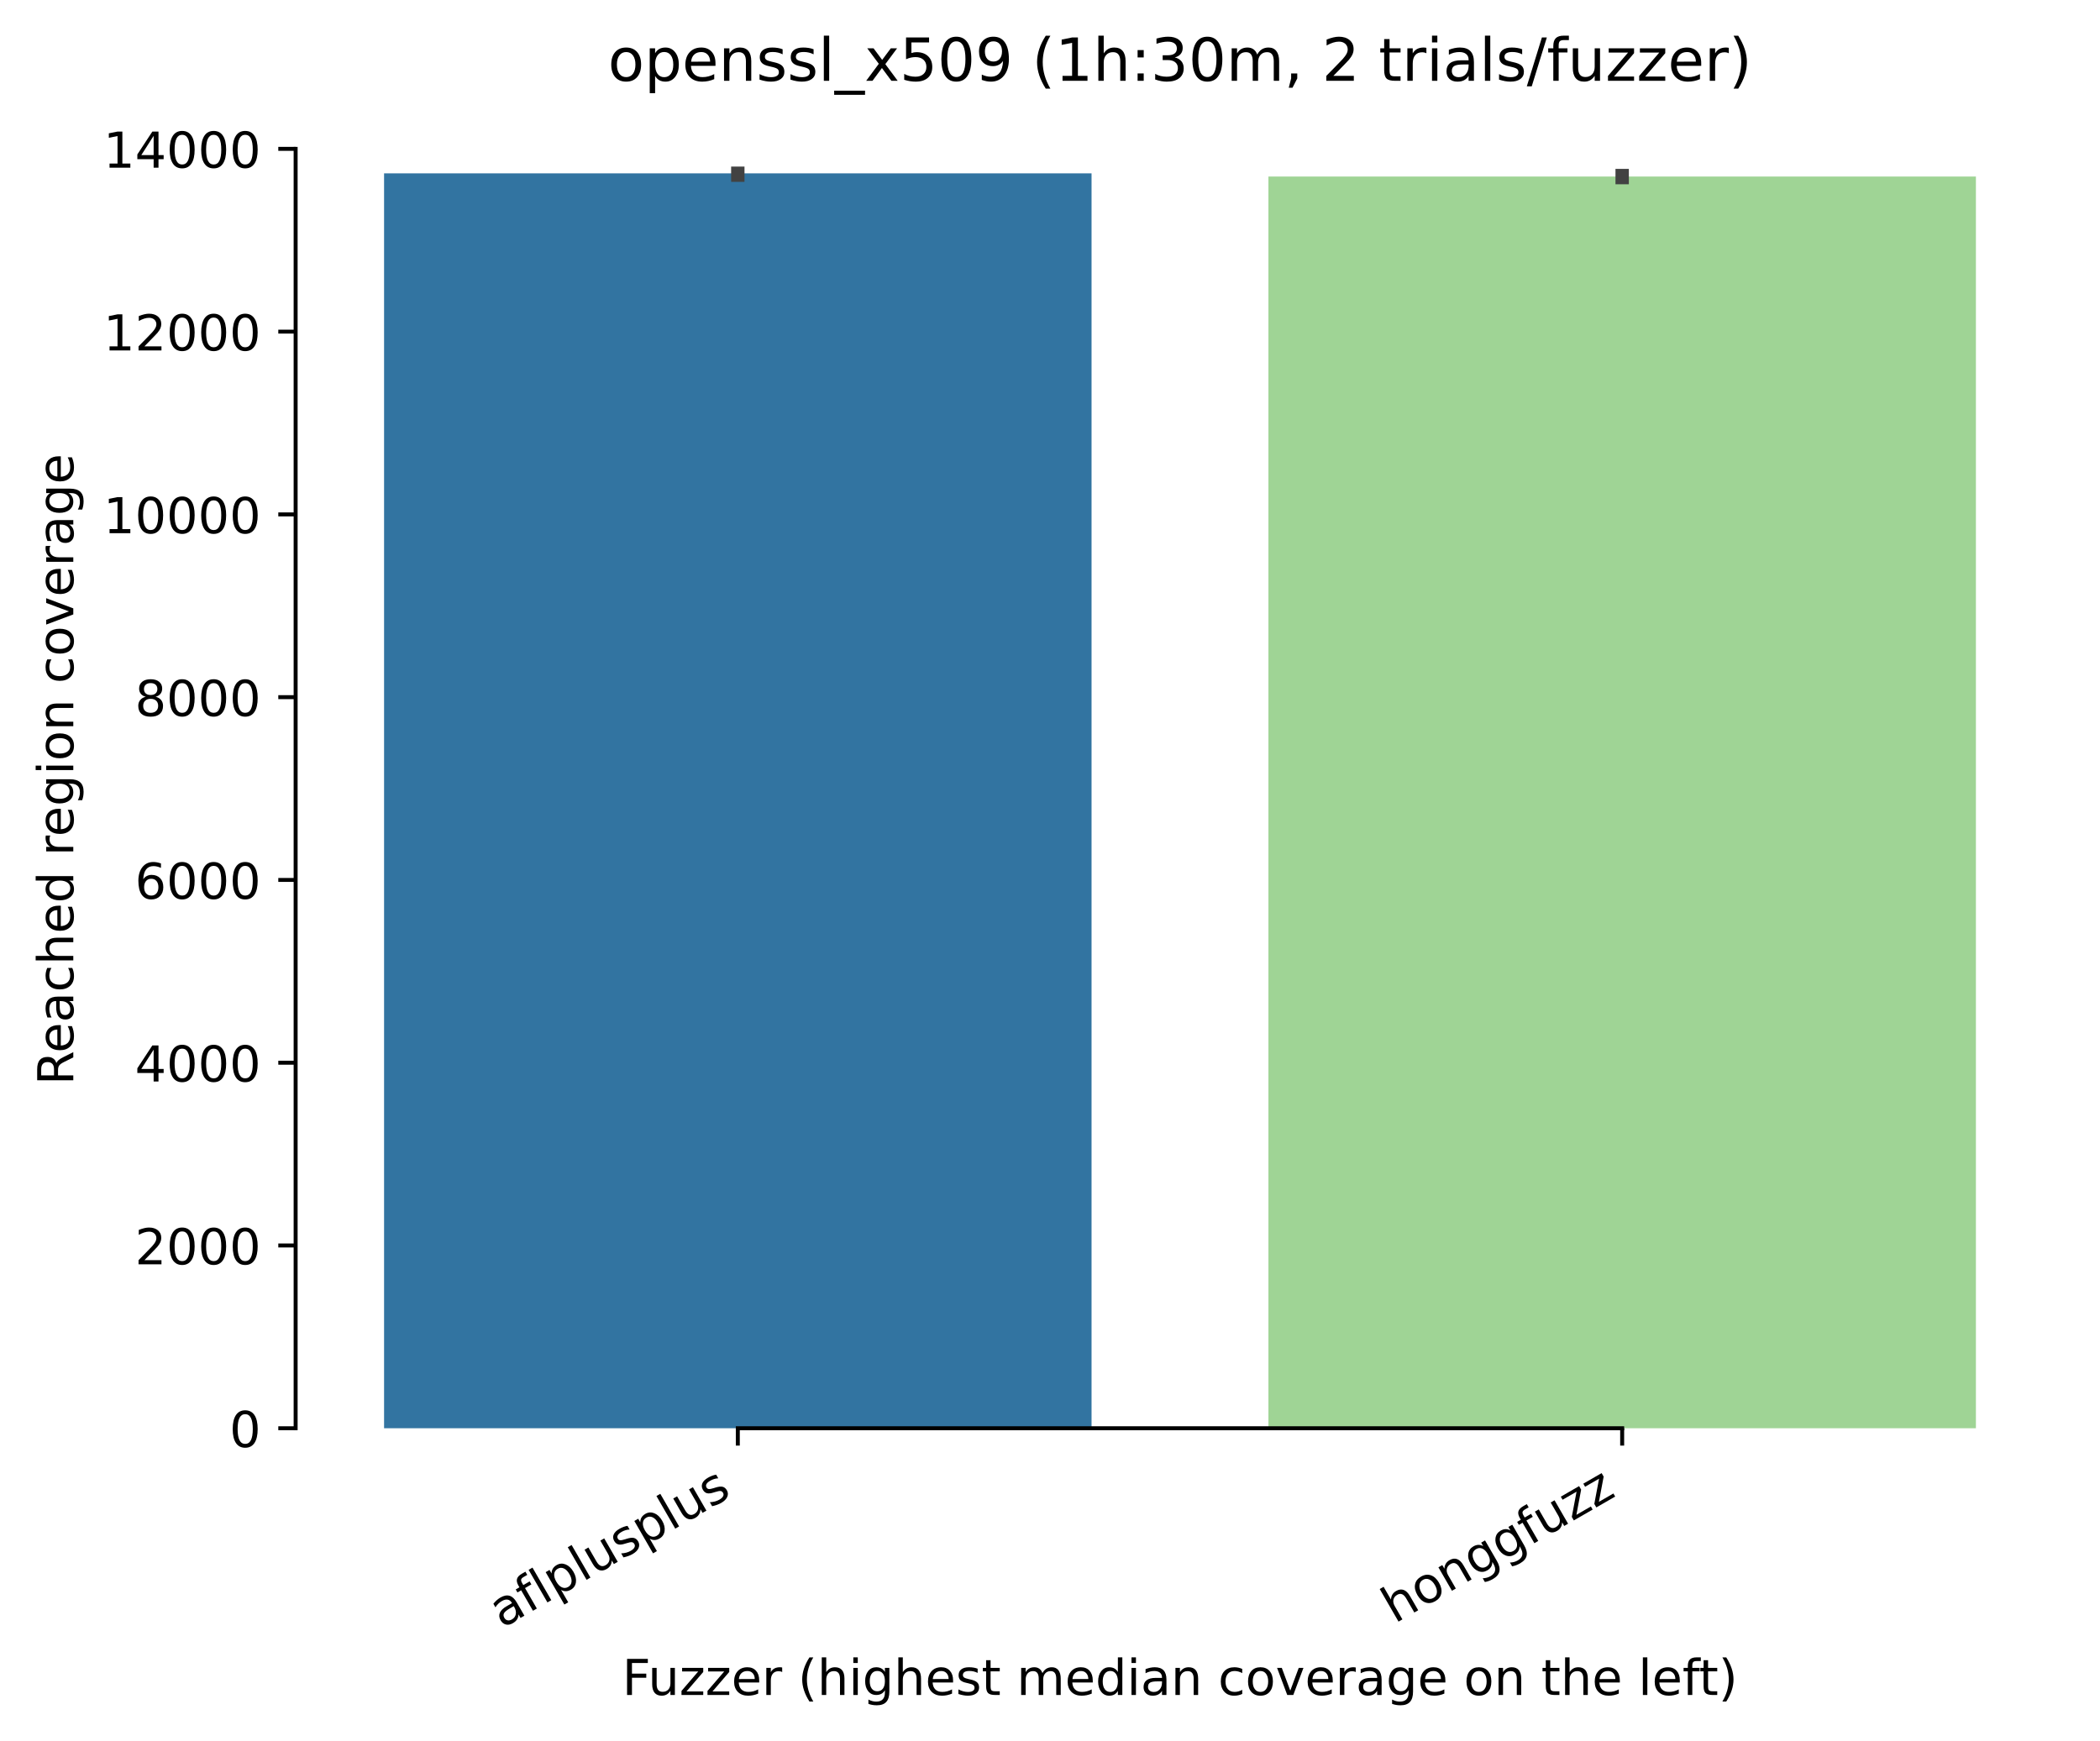
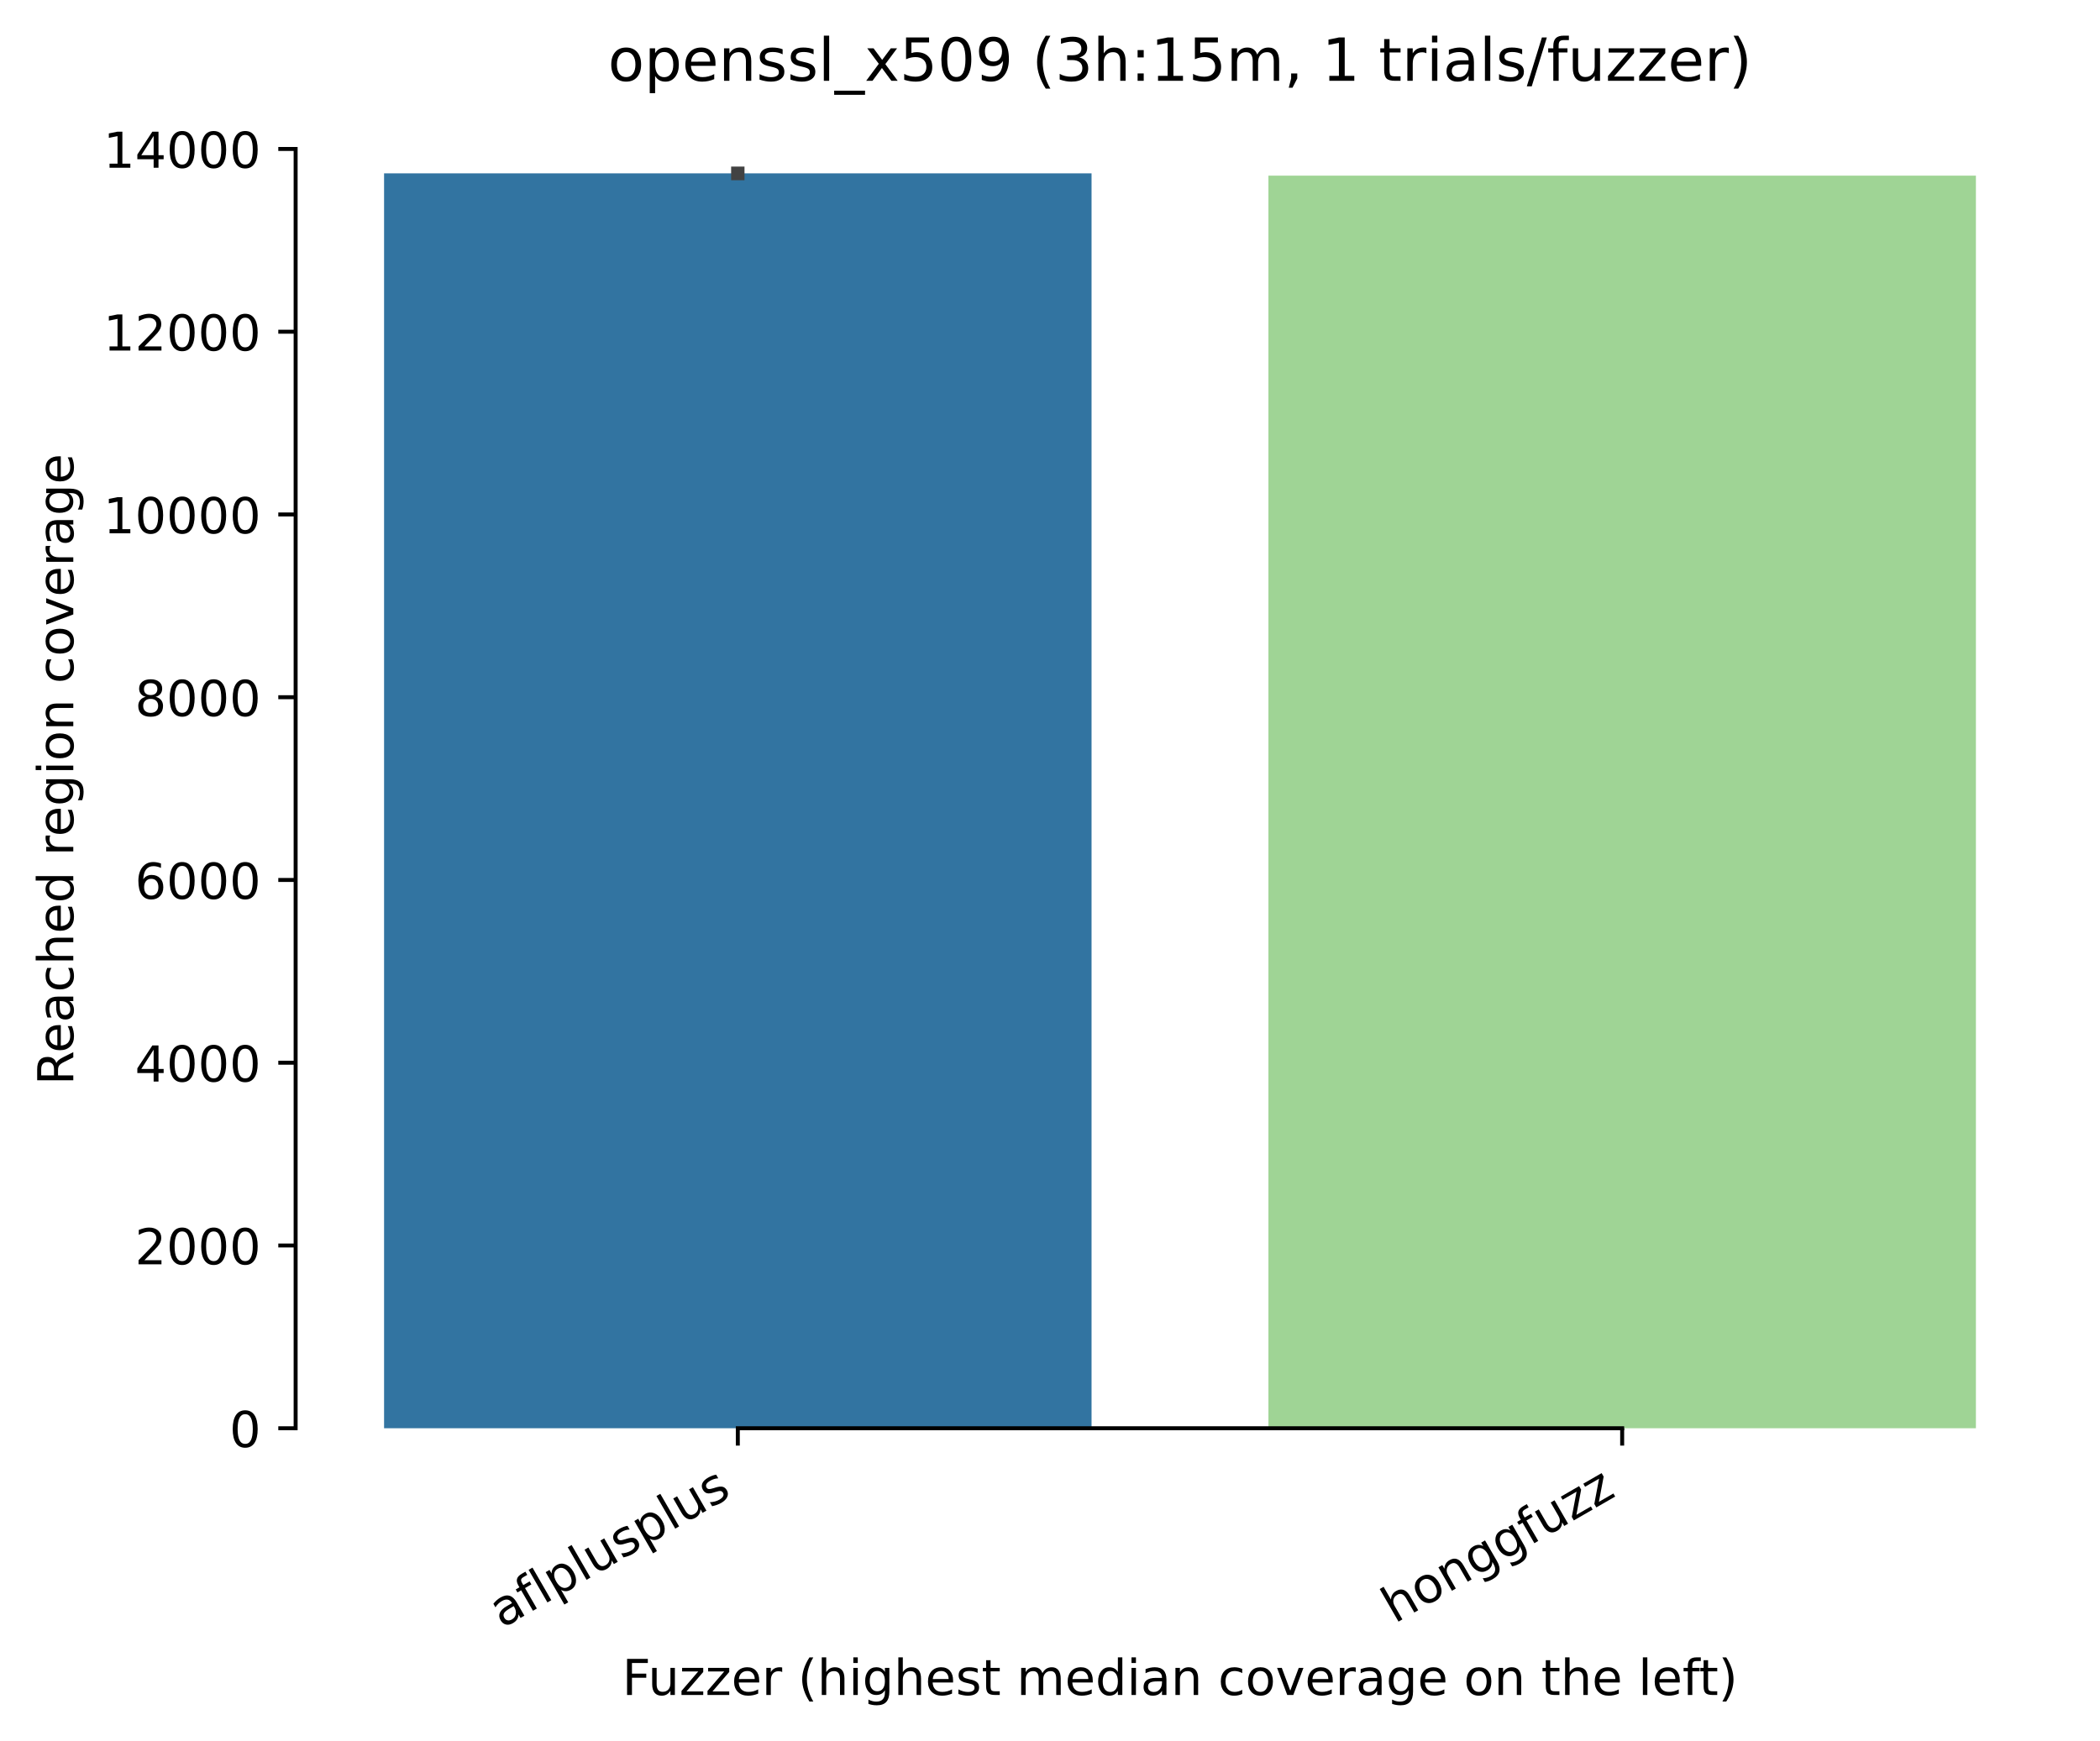
<svg xmlns="http://www.w3.org/2000/svg" xmlns:xlink="http://www.w3.org/1999/xlink" height="351.576pt" version="1.1" viewBox="0 0 424.011 351.576" width="424.011pt">
  <defs>
    <style type="text/css">*{stroke-linecap:butt;stroke-linejoin:round;}</style>
  </defs>
  <g id="figure_1">
    <g id="patch_1">
      <path d="M 0 351.576  L 424.011 351.576  L 424.011 0  L 0 0  z " style="fill:#ffffff;" />
    </g>
    <g id="axes_1">
      <g id="patch_2">
        <path d="M 59.691 288.43  L 416.811 288.43  L 416.811 22.318  L 59.691 22.318  z " style="fill:#ffffff;" />
      </g>
      <g id="patch_3">
-         <path clip-path="url(#p0a430c24c8)" d="M 77.547 288.43  L 220.395 288.43  L 220.395 35.009  L 77.547 35.009  z " style="fill:#3274a1;" />
+         <path clip-path="url(#p48f6d5e434)" d="M 77.547 288.43  L 220.395 288.43  L 220.395 35.009  L 77.547 35.009  z " style="fill:#3274a1;" />
      </g>
      <g id="patch_4">
-         <path clip-path="url(#p0a430c24c8)" d="M 256.107 288.43  L 398.955 288.43  L 398.955 35.654  L 256.107 35.654  z " style="fill:#9fd495;" />
+         <path clip-path="url(#p48f6d5e434)" d="M 256.107 288.43  L 398.955 288.43  L 398.955 35.47  L 256.107 35.47  z " style="fill:#9fd495;" />
      </g>
      <g id="matplotlib.axis_1">
        <g id="xtick_1">
          <g id="line2d_1">
            <defs>
-               <path d="M 0 0  L 0 3.5  " id="mdf897b5dab" style="stroke:#000000;stroke-width:0.8;" />
+               <path d="M 0 0  L 0 3.5  " id="mc09614a1ce" style="stroke:#000000;stroke-width:0.8;" />
            </defs>
            <g>
-               <use style="stroke:#000000;stroke-width:0.8;" x="148.971" xlink:href="#mdf897b5dab" y="288.43" />
+               <use style="stroke:#000000;stroke-width:0.8;" x="148.971" xlink:href="#mc09614a1ce" y="288.43" />
            </g>
          </g>
          <g id="text_1">
            <g transform="translate(101.3616 328.8973)rotate(-30)scale(0.1 -0.1)">
              <defs>
                <path d="M 34.281 27.484  Q 23.391 27.484 19.188 25  Q 14.984 22.516 14.984 16.5  Q 14.984 11.719 18.141 8.906  Q 21.297 6.109 26.703 6.109  Q 34.188 6.109 38.703 11.406  Q 43.219 16.703 43.219 25.484  L 43.219 27.484  z M 52.203 31.203  L 52.203 0  L 43.219 0  L 43.219 8.297  Q 40.141 3.328 35.547 0.953  Q 30.953 -1.422 24.312 -1.422  Q 15.922 -1.422 10.953 3.297  Q 6 8.016 6 15.922  Q 6 25.141 12.172 29.828  Q 18.359 34.516 30.609 34.516  L 43.219 34.516  L 43.219 35.406  Q 43.219 41.609 39.141 45  Q 35.062 48.391 27.688 48.391  Q 23 48.391 18.547 47.266  Q 14.109 46.141 10.016 43.891  L 10.016 52.203  Q 14.938 54.109 19.578 55.047  Q 24.219 56 28.609 56  Q 40.484 56 46.344 49.844  Q 52.203 43.703 52.203 31.203  z " id="DejaVuSans-97" />
                <path d="M 37.109 75.984  L 37.109 68.5  L 28.516 68.5  Q 23.688 68.5 21.797 66.547  Q 19.922 64.594 19.922 59.516  L 19.922 54.688  L 34.719 54.688  L 34.719 47.703  L 19.922 47.703  L 19.922 0  L 10.891 0  L 10.891 47.703  L 2.297 47.703  L 2.297 54.688  L 10.891 54.688  L 10.891 58.5  Q 10.891 67.625 15.141 71.797  Q 19.391 75.984 28.609 75.984  z " id="DejaVuSans-102" />
                <path d="M 9.422 75.984  L 18.406 75.984  L 18.406 0  L 9.422 0  z " id="DejaVuSans-108" />
                <path d="M 18.109 8.203  L 18.109 -20.797  L 9.078 -20.797  L 9.078 54.688  L 18.109 54.688  L 18.109 46.391  Q 20.953 51.266 25.266 53.625  Q 29.594 56 35.594 56  Q 45.562 56 51.781 48.094  Q 58.016 40.188 58.016 27.297  Q 58.016 14.406 51.781 6.484  Q 45.562 -1.422 35.594 -1.422  Q 29.594 -1.422 25.266 0.953  Q 20.953 3.328 18.109 8.203  z M 48.688 27.297  Q 48.688 37.203 44.609 42.844  Q 40.531 48.484 33.406 48.484  Q 26.266 48.484 22.188 42.844  Q 18.109 37.203 18.109 27.297  Q 18.109 17.391 22.188 11.75  Q 26.266 6.109 33.406 6.109  Q 40.531 6.109 44.609 11.75  Q 48.688 17.391 48.688 27.297  z " id="DejaVuSans-112" />
                <path d="M 8.5 21.578  L 8.5 54.688  L 17.484 54.688  L 17.484 21.922  Q 17.484 14.156 20.5 10.266  Q 23.531 6.391 29.594 6.391  Q 36.859 6.391 41.078 11.031  Q 45.312 15.672 45.312 23.688  L 45.312 54.688  L 54.297 54.688  L 54.297 0  L 45.312 0  L 45.312 8.406  Q 42.047 3.422 37.719 1  Q 33.406 -1.422 27.688 -1.422  Q 18.266 -1.422 13.375 4.438  Q 8.5 10.297 8.5 21.578  z M 31.109 56  z " id="DejaVuSans-117" />
                <path d="M 44.281 53.078  L 44.281 44.578  Q 40.484 46.531 36.375 47.5  Q 32.281 48.484 27.875 48.484  Q 21.188 48.484 17.844 46.438  Q 14.5 44.391 14.5 40.281  Q 14.5 37.156 16.891 35.375  Q 19.281 33.594 26.516 31.984  L 29.594 31.297  Q 39.156 29.25 43.188 25.516  Q 47.219 21.781 47.219 15.094  Q 47.219 7.469 41.188 3.016  Q 35.156 -1.422 24.609 -1.422  Q 20.219 -1.422 15.453 -0.562  Q 10.688 0.297 5.422 2  L 5.422 11.281  Q 10.406 8.688 15.234 7.391  Q 20.062 6.109 24.812 6.109  Q 31.156 6.109 34.562 8.281  Q 37.984 10.453 37.984 14.406  Q 37.984 18.062 35.516 20.016  Q 33.062 21.969 24.703 23.781  L 21.578 24.516  Q 13.234 26.266 9.516 29.906  Q 5.812 33.547 5.812 39.891  Q 5.812 47.609 11.281 51.797  Q 16.75 56 26.812 56  Q 31.781 56 36.172 55.266  Q 40.578 54.547 44.281 53.078  z " id="DejaVuSans-115" />
              </defs>
              <use xlink:href="#DejaVuSans-97" />
              <use x="61.279" xlink:href="#DejaVuSans-102" />
              <use x="96.484" xlink:href="#DejaVuSans-108" />
              <use x="124.268" xlink:href="#DejaVuSans-112" />
              <use x="187.744" xlink:href="#DejaVuSans-108" />
              <use x="215.527" xlink:href="#DejaVuSans-117" />
              <use x="278.906" xlink:href="#DejaVuSans-115" />
              <use x="331.006" xlink:href="#DejaVuSans-112" />
              <use x="394.482" xlink:href="#DejaVuSans-108" />
              <use x="422.266" xlink:href="#DejaVuSans-117" />
              <use x="485.645" xlink:href="#DejaVuSans-115" />
            </g>
          </g>
        </g>
        <g id="xtick_2">
          <g id="line2d_2">
            <g>
-               <use style="stroke:#000000;stroke-width:0.8;" x="327.531" xlink:href="#mdf897b5dab" y="288.43" />
+               <use style="stroke:#000000;stroke-width:0.8;" x="327.531" xlink:href="#mc09614a1ce" y="288.43" />
            </g>
          </g>
          <g id="text_2">
            <g transform="translate(281.5914 327.9332)rotate(-30)scale(0.1 -0.1)">
              <defs>
                <path d="M 54.891 33.016  L 54.891 0  L 45.906 0  L 45.906 32.719  Q 45.906 40.484 42.875 44.328  Q 39.844 48.188 33.797 48.188  Q 26.516 48.188 22.312 43.547  Q 18.109 38.922 18.109 30.906  L 18.109 0  L 9.078 0  L 9.078 75.984  L 18.109 75.984  L 18.109 46.188  Q 21.344 51.125 25.703 53.562  Q 30.078 56 35.797 56  Q 45.219 56 50.047 50.172  Q 54.891 44.344 54.891 33.016  z " id="DejaVuSans-104" />
                <path d="M 30.609 48.391  Q 23.391 48.391 19.188 42.75  Q 14.984 37.109 14.984 27.297  Q 14.984 17.484 19.156 11.844  Q 23.344 6.203 30.609 6.203  Q 37.797 6.203 41.984 11.859  Q 46.188 17.531 46.188 27.297  Q 46.188 37.016 41.984 42.703  Q 37.797 48.391 30.609 48.391  z M 30.609 56  Q 42.328 56 49.016 48.375  Q 55.719 40.766 55.719 27.297  Q 55.719 13.875 49.016 6.219  Q 42.328 -1.422 30.609 -1.422  Q 18.844 -1.422 12.172 6.219  Q 5.516 13.875 5.516 27.297  Q 5.516 40.766 12.172 48.375  Q 18.844 56 30.609 56  z " id="DejaVuSans-111" />
                <path d="M 54.891 33.016  L 54.891 0  L 45.906 0  L 45.906 32.719  Q 45.906 40.484 42.875 44.328  Q 39.844 48.188 33.797 48.188  Q 26.516 48.188 22.312 43.547  Q 18.109 38.922 18.109 30.906  L 18.109 0  L 9.078 0  L 9.078 54.688  L 18.109 54.688  L 18.109 46.188  Q 21.344 51.125 25.703 53.562  Q 30.078 56 35.797 56  Q 45.219 56 50.047 50.172  Q 54.891 44.344 54.891 33.016  z " id="DejaVuSans-110" />
                <path d="M 45.406 27.984  Q 45.406 37.75 41.375 43.109  Q 37.359 48.484 30.078 48.484  Q 22.859 48.484 18.828 43.109  Q 14.797 37.75 14.797 27.984  Q 14.797 18.266 18.828 12.891  Q 22.859 7.516 30.078 7.516  Q 37.359 7.516 41.375 12.891  Q 45.406 18.266 45.406 27.984  z M 54.391 6.781  Q 54.391 -7.172 48.188 -13.984  Q 42 -20.797 29.203 -20.797  Q 24.469 -20.797 20.266 -20.094  Q 16.062 -19.391 12.109 -17.922  L 12.109 -9.188  Q 16.062 -11.328 19.922 -12.344  Q 23.781 -13.375 27.781 -13.375  Q 36.625 -13.375 41.016 -8.766  Q 45.406 -4.156 45.406 5.172  L 45.406 9.625  Q 42.625 4.781 38.281 2.391  Q 33.938 0 27.875 0  Q 17.828 0 11.672 7.656  Q 5.516 15.328 5.516 27.984  Q 5.516 40.672 11.672 48.328  Q 17.828 56 27.875 56  Q 33.938 56 38.281 53.609  Q 42.625 51.219 45.406 46.391  L 45.406 54.688  L 54.391 54.688  z " id="DejaVuSans-103" />
                <path d="M 5.516 54.688  L 48.188 54.688  L 48.188 46.484  L 14.406 7.172  L 48.188 7.172  L 48.188 0  L 4.297 0  L 4.297 8.203  L 38.094 47.516  L 5.516 47.516  z " id="DejaVuSans-122" />
              </defs>
              <use xlink:href="#DejaVuSans-104" />
              <use x="63.379" xlink:href="#DejaVuSans-111" />
              <use x="124.561" xlink:href="#DejaVuSans-110" />
              <use x="187.939" xlink:href="#DejaVuSans-103" />
              <use x="251.416" xlink:href="#DejaVuSans-103" />
              <use x="314.893" xlink:href="#DejaVuSans-102" />
              <use x="350.098" xlink:href="#DejaVuSans-117" />
              <use x="413.477" xlink:href="#DejaVuSans-122" />
              <use x="465.967" xlink:href="#DejaVuSans-122" />
            </g>
          </g>
        </g>
        <g id="text_3">
          <g transform="translate(125.6327 342.2968)scale(0.1 -0.1)">
            <defs>
              <path d="M 9.812 72.906  L 51.703 72.906  L 51.703 64.594  L 19.672 64.594  L 19.672 43.109  L 48.578 43.109  L 48.578 34.812  L 19.672 34.812  L 19.672 0  L 9.812 0  z " id="DejaVuSans-70" />
              <path d="M 56.203 29.594  L 56.203 25.203  L 14.891 25.203  Q 15.484 15.922 20.484 11.062  Q 25.484 6.203 34.422 6.203  Q 39.594 6.203 44.453 7.469  Q 49.312 8.734 54.109 11.281  L 54.109 2.781  Q 49.266 0.734 44.188 -0.344  Q 39.109 -1.422 33.891 -1.422  Q 20.797 -1.422 13.156 6.188  Q 5.516 13.812 5.516 26.812  Q 5.516 40.234 12.766 48.109  Q 20.016 56 32.328 56  Q 43.359 56 49.781 48.891  Q 56.203 41.797 56.203 29.594  z M 47.219 32.234  Q 47.125 39.594 43.094 43.984  Q 39.062 48.391 32.422 48.391  Q 24.906 48.391 20.391 44.141  Q 15.875 39.891 15.188 32.172  z " id="DejaVuSans-101" />
              <path d="M 41.109 46.297  Q 39.594 47.172 37.812 47.578  Q 36.031 48 33.891 48  Q 26.266 48 22.188 43.047  Q 18.109 38.094 18.109 28.812  L 18.109 0  L 9.078 0  L 9.078 54.688  L 18.109 54.688  L 18.109 46.188  Q 20.953 51.172 25.484 53.578  Q 30.031 56 36.531 56  Q 37.453 56 38.578 55.875  Q 39.703 55.766 41.062 55.516  z " id="DejaVuSans-114" />
              <path id="DejaVuSans-32" />
              <path d="M 31 75.875  Q 24.469 64.656 21.281 53.656  Q 18.109 42.672 18.109 31.391  Q 18.109 20.125 21.312 9.062  Q 24.516 -2 31 -13.188  L 23.188 -13.188  Q 15.875 -1.703 12.234 9.375  Q 8.594 20.453 8.594 31.391  Q 8.594 42.281 12.203 53.312  Q 15.828 64.359 23.188 75.875  z " id="DejaVuSans-40" />
              <path d="M 9.422 54.688  L 18.406 54.688  L 18.406 0  L 9.422 0  z M 9.422 75.984  L 18.406 75.984  L 18.406 64.594  L 9.422 64.594  z " id="DejaVuSans-105" />
              <path d="M 18.312 70.219  L 18.312 54.688  L 36.812 54.688  L 36.812 47.703  L 18.312 47.703  L 18.312 18.016  Q 18.312 11.328 20.141 9.422  Q 21.969 7.516 27.594 7.516  L 36.812 7.516  L 36.812 0  L 27.594 0  Q 17.188 0 13.234 3.875  Q 9.281 7.766 9.281 18.016  L 9.281 47.703  L 2.688 47.703  L 2.688 54.688  L 9.281 54.688  L 9.281 70.219  z " id="DejaVuSans-116" />
              <path d="M 52 44.188  Q 55.375 50.25 60.062 53.125  Q 64.75 56 71.094 56  Q 79.641 56 84.281 50.016  Q 88.922 44.047 88.922 33.016  L 88.922 0  L 79.891 0  L 79.891 32.719  Q 79.891 40.578 77.094 44.375  Q 74.312 48.188 68.609 48.188  Q 61.625 48.188 57.562 43.547  Q 53.516 38.922 53.516 30.906  L 53.516 0  L 44.484 0  L 44.484 32.719  Q 44.484 40.625 41.703 44.406  Q 38.922 48.188 33.109 48.188  Q 26.219 48.188 22.156 43.531  Q 18.109 38.875 18.109 30.906  L 18.109 0  L 9.078 0  L 9.078 54.688  L 18.109 54.688  L 18.109 46.188  Q 21.188 51.219 25.484 53.609  Q 29.781 56 35.688 56  Q 41.656 56 45.828 52.969  Q 50 49.953 52 44.188  z " id="DejaVuSans-109" />
              <path d="M 45.406 46.391  L 45.406 75.984  L 54.391 75.984  L 54.391 0  L 45.406 0  L 45.406 8.203  Q 42.578 3.328 38.25 0.953  Q 33.938 -1.422 27.875 -1.422  Q 17.969 -1.422 11.734 6.484  Q 5.516 14.406 5.516 27.297  Q 5.516 40.188 11.734 48.094  Q 17.969 56 27.875 56  Q 33.938 56 38.25 53.625  Q 42.578 51.266 45.406 46.391  z M 14.797 27.297  Q 14.797 17.391 18.875 11.75  Q 22.953 6.109 30.078 6.109  Q 37.203 6.109 41.297 11.75  Q 45.406 17.391 45.406 27.297  Q 45.406 37.203 41.297 42.844  Q 37.203 48.484 30.078 48.484  Q 22.953 48.484 18.875 42.844  Q 14.797 37.203 14.797 27.297  z " id="DejaVuSans-100" />
              <path d="M 48.781 52.594  L 48.781 44.188  Q 44.969 46.297 41.141 47.344  Q 37.312 48.391 33.406 48.391  Q 24.656 48.391 19.812 42.844  Q 14.984 37.312 14.984 27.297  Q 14.984 17.281 19.812 11.734  Q 24.656 6.203 33.406 6.203  Q 37.312 6.203 41.141 7.25  Q 44.969 8.297 48.781 10.406  L 48.781 2.094  Q 45.016 0.344 40.984 -0.531  Q 36.969 -1.422 32.422 -1.422  Q 20.062 -1.422 12.781 6.344  Q 5.516 14.109 5.516 27.297  Q 5.516 40.672 12.859 48.328  Q 20.219 56 33.016 56  Q 37.156 56 41.109 55.141  Q 45.062 54.297 48.781 52.594  z " id="DejaVuSans-99" />
              <path d="M 2.984 54.688  L 12.5 54.688  L 29.594 8.797  L 46.688 54.688  L 56.203 54.688  L 35.688 0  L 23.484 0  z " id="DejaVuSans-118" />
              <path d="M 8.016 75.875  L 15.828 75.875  Q 23.141 64.359 26.781 53.312  Q 30.422 42.281 30.422 31.391  Q 30.422 20.453 26.781 9.375  Q 23.141 -1.703 15.828 -13.188  L 8.016 -13.188  Q 14.5 -2 17.703 9.062  Q 20.906 20.125 20.906 31.391  Q 20.906 42.672 17.703 53.656  Q 14.5 64.656 8.016 75.875  z " id="DejaVuSans-41" />
            </defs>
            <use xlink:href="#DejaVuSans-70" />
            <use x="52.02" xlink:href="#DejaVuSans-117" />
            <use x="115.398" xlink:href="#DejaVuSans-122" />
            <use x="167.889" xlink:href="#DejaVuSans-122" />
            <use x="220.379" xlink:href="#DejaVuSans-101" />
            <use x="281.902" xlink:href="#DejaVuSans-114" />
            <use x="323.016" xlink:href="#DejaVuSans-32" />
            <use x="354.803" xlink:href="#DejaVuSans-40" />
            <use x="393.816" xlink:href="#DejaVuSans-104" />
            <use x="457.195" xlink:href="#DejaVuSans-105" />
            <use x="484.979" xlink:href="#DejaVuSans-103" />
            <use x="548.455" xlink:href="#DejaVuSans-104" />
            <use x="611.834" xlink:href="#DejaVuSans-101" />
            <use x="673.357" xlink:href="#DejaVuSans-115" />
            <use x="725.457" xlink:href="#DejaVuSans-116" />
            <use x="764.666" xlink:href="#DejaVuSans-32" />
            <use x="796.453" xlink:href="#DejaVuSans-109" />
            <use x="893.865" xlink:href="#DejaVuSans-101" />
            <use x="955.389" xlink:href="#DejaVuSans-100" />
            <use x="1018.865" xlink:href="#DejaVuSans-105" />
            <use x="1046.648" xlink:href="#DejaVuSans-97" />
            <use x="1107.928" xlink:href="#DejaVuSans-110" />
            <use x="1171.307" xlink:href="#DejaVuSans-32" />
            <use x="1203.094" xlink:href="#DejaVuSans-99" />
            <use x="1258.074" xlink:href="#DejaVuSans-111" />
            <use x="1319.256" xlink:href="#DejaVuSans-118" />
            <use x="1378.436" xlink:href="#DejaVuSans-101" />
            <use x="1439.959" xlink:href="#DejaVuSans-114" />
            <use x="1481.072" xlink:href="#DejaVuSans-97" />
            <use x="1542.352" xlink:href="#DejaVuSans-103" />
            <use x="1605.828" xlink:href="#DejaVuSans-101" />
            <use x="1667.352" xlink:href="#DejaVuSans-32" />
            <use x="1699.139" xlink:href="#DejaVuSans-111" />
            <use x="1760.32" xlink:href="#DejaVuSans-110" />
            <use x="1823.699" xlink:href="#DejaVuSans-32" />
            <use x="1855.486" xlink:href="#DejaVuSans-116" />
            <use x="1894.695" xlink:href="#DejaVuSans-104" />
            <use x="1958.074" xlink:href="#DejaVuSans-101" />
            <use x="2019.598" xlink:href="#DejaVuSans-32" />
            <use x="2051.385" xlink:href="#DejaVuSans-108" />
            <use x="2079.168" xlink:href="#DejaVuSans-101" />
            <use x="2140.691" xlink:href="#DejaVuSans-102" />
            <use x="2174.146" xlink:href="#DejaVuSans-116" />
            <use x="2213.355" xlink:href="#DejaVuSans-41" />
          </g>
        </g>
      </g>
      <g id="matplotlib.axis_2">
        <g id="ytick_1">
          <g id="line2d_3">
            <defs>
-               <path d="M 0 0  L -3.5 0  " id="m46734b252a" style="stroke:#000000;stroke-width:0.8;" />
+               <path d="M 0 0  L -3.5 0  " id="m220a6e1597" style="stroke:#000000;stroke-width:0.8;" />
            </defs>
            <g>
-               <use style="stroke:#000000;stroke-width:0.8;" x="59.691" xlink:href="#m46734b252a" y="288.43" />
+               <use style="stroke:#000000;stroke-width:0.8;" x="59.691" xlink:href="#m220a6e1597" y="288.43" />
            </g>
          </g>
          <g id="text_4">
            <g transform="translate(46.32812 292.2293)scale(0.1 -0.1)">
              <defs>
                <path d="M 31.781 66.406  Q 24.172 66.406 20.328 58.906  Q 16.5 51.422 16.5 36.375  Q 16.5 21.391 20.328 13.891  Q 24.172 6.391 31.781 6.391  Q 39.453 6.391 43.281 13.891  Q 47.125 21.391 47.125 36.375  Q 47.125 51.422 43.281 58.906  Q 39.453 66.406 31.781 66.406  z M 31.781 74.219  Q 44.047 74.219 50.516 64.516  Q 56.984 54.828 56.984 36.375  Q 56.984 17.969 50.516 8.266  Q 44.047 -1.422 31.781 -1.422  Q 19.531 -1.422 13.062 8.266  Q 6.594 17.969 6.594 36.375  Q 6.594 54.828 13.062 64.516  Q 19.531 74.219 31.781 74.219  z " id="DejaVuSans-48" />
              </defs>
              <use xlink:href="#DejaVuSans-48" />
            </g>
          </g>
        </g>
        <g id="ytick_2">
          <g id="line2d_4">
            <g>
-               <use style="stroke:#000000;stroke-width:0.8;" x="59.691" xlink:href="#m46734b252a" y="251.52" />
+               <use style="stroke:#000000;stroke-width:0.8;" x="59.691" xlink:href="#m220a6e1597" y="251.523" />
            </g>
          </g>
          <g id="text_5">
-             <g transform="translate(27.24063 255.3197)scale(0.1 -0.1)">
+             <g transform="translate(27.24063 255.3224)scale(0.1 -0.1)">
              <defs>
                <path d="M 19.188 8.297  L 53.609 8.297  L 53.609 0  L 7.328 0  L 7.328 8.297  Q 12.938 14.109 22.625 23.891  Q 32.328 33.688 34.812 36.531  Q 39.547 41.844 41.422 45.531  Q 43.312 49.219 43.312 52.781  Q 43.312 58.594 39.234 62.25  Q 35.156 65.922 28.609 65.922  Q 23.969 65.922 18.812 64.312  Q 13.672 62.703 7.812 59.422  L 7.812 69.391  Q 13.766 71.781 18.938 73  Q 24.125 74.219 28.422 74.219  Q 39.75 74.219 46.484 68.547  Q 53.219 62.891 53.219 53.422  Q 53.219 48.922 51.531 44.891  Q 49.859 40.875 45.406 35.406  Q 44.188 33.984 37.641 27.219  Q 31.109 20.453 19.188 8.297  z " id="DejaVuSans-50" />
              </defs>
              <use xlink:href="#DejaVuSans-50" />
              <use x="63.623" xlink:href="#DejaVuSans-48" />
              <use x="127.246" xlink:href="#DejaVuSans-48" />
              <use x="190.869" xlink:href="#DejaVuSans-48" />
            </g>
          </g>
        </g>
        <g id="ytick_3">
          <g id="line2d_5">
            <g>
-               <use style="stroke:#000000;stroke-width:0.8;" x="59.691" xlink:href="#m46734b252a" y="214.611" />
+               <use style="stroke:#000000;stroke-width:0.8;" x="59.691" xlink:href="#m220a6e1597" y="214.616" />
            </g>
          </g>
          <g id="text_6">
-             <g transform="translate(27.24063 218.4101)scale(0.1 -0.1)">
+             <g transform="translate(27.24063 218.4155)scale(0.1 -0.1)">
              <defs>
                <path d="M 37.797 64.312  L 12.891 25.391  L 37.797 25.391  z M 35.203 72.906  L 47.609 72.906  L 47.609 25.391  L 58.016 25.391  L 58.016 17.188  L 47.609 17.188  L 47.609 0  L 37.797 0  L 37.797 17.188  L 4.891 17.188  L 4.891 26.703  z " id="DejaVuSans-52" />
              </defs>
              <use xlink:href="#DejaVuSans-52" />
              <use x="63.623" xlink:href="#DejaVuSans-48" />
              <use x="127.246" xlink:href="#DejaVuSans-48" />
              <use x="190.869" xlink:href="#DejaVuSans-48" />
            </g>
          </g>
        </g>
        <g id="ytick_4">
          <g id="line2d_6">
            <g>
-               <use style="stroke:#000000;stroke-width:0.8;" x="59.691" xlink:href="#m46734b252a" y="177.701" />
+               <use style="stroke:#000000;stroke-width:0.8;" x="59.691" xlink:href="#m220a6e1597" y="177.709" />
            </g>
          </g>
          <g id="text_7">
-             <g transform="translate(27.24063 181.5004)scale(0.1 -0.1)">
+             <g transform="translate(27.24063 181.5085)scale(0.1 -0.1)">
              <defs>
                <path d="M 33.016 40.375  Q 26.375 40.375 22.484 35.828  Q 18.609 31.297 18.609 23.391  Q 18.609 15.531 22.484 10.953  Q 26.375 6.391 33.016 6.391  Q 39.656 6.391 43.531 10.953  Q 47.406 15.531 47.406 23.391  Q 47.406 31.297 43.531 35.828  Q 39.656 40.375 33.016 40.375  z M 52.594 71.297  L 52.594 62.312  Q 48.875 64.062 45.094 64.984  Q 41.312 65.922 37.594 65.922  Q 27.828 65.922 22.672 59.328  Q 17.531 52.734 16.797 39.406  Q 19.672 43.656 24.016 45.922  Q 28.375 48.188 33.594 48.188  Q 44.578 48.188 50.953 41.516  Q 57.328 34.859 57.328 23.391  Q 57.328 12.156 50.688 5.359  Q 44.047 -1.422 33.016 -1.422  Q 20.359 -1.422 13.672 8.266  Q 6.984 17.969 6.984 36.375  Q 6.984 53.656 15.188 63.938  Q 23.391 74.219 37.203 74.219  Q 40.922 74.219 44.703 73.484  Q 48.484 72.75 52.594 71.297  z " id="DejaVuSans-54" />
              </defs>
              <use xlink:href="#DejaVuSans-54" />
              <use x="63.623" xlink:href="#DejaVuSans-48" />
              <use x="127.246" xlink:href="#DejaVuSans-48" />
              <use x="190.869" xlink:href="#DejaVuSans-48" />
            </g>
          </g>
        </g>
        <g id="ytick_5">
          <g id="line2d_7">
            <g>
-               <use style="stroke:#000000;stroke-width:0.8;" x="59.691" xlink:href="#m46734b252a" y="140.792" />
+               <use style="stroke:#000000;stroke-width:0.8;" x="59.691" xlink:href="#m220a6e1597" y="140.802" />
            </g>
          </g>
          <g id="text_8">
-             <g transform="translate(27.24063 144.5908)scale(0.1 -0.1)">
+             <g transform="translate(27.24063 144.6016)scale(0.1 -0.1)">
              <defs>
                <path d="M 31.781 34.625  Q 24.75 34.625 20.719 30.859  Q 16.703 27.094 16.703 20.516  Q 16.703 13.922 20.719 10.156  Q 24.75 6.391 31.781 6.391  Q 38.812 6.391 42.859 10.172  Q 46.922 13.969 46.922 20.516  Q 46.922 27.094 42.891 30.859  Q 38.875 34.625 31.781 34.625  z M 21.922 38.812  Q 15.578 40.375 12.031 44.719  Q 8.5 49.078 8.5 55.328  Q 8.5 64.062 14.719 69.141  Q 20.953 74.219 31.781 74.219  Q 42.672 74.219 48.875 69.141  Q 55.078 64.062 55.078 55.328  Q 55.078 49.078 51.531 44.719  Q 48 40.375 41.703 38.812  Q 48.828 37.156 52.797 32.312  Q 56.781 27.484 56.781 20.516  Q 56.781 9.906 50.312 4.234  Q 43.844 -1.422 31.781 -1.422  Q 19.734 -1.422 13.25 4.234  Q 6.781 9.906 6.781 20.516  Q 6.781 27.484 10.781 32.312  Q 14.797 37.156 21.922 38.812  z M 18.312 54.391  Q 18.312 48.734 21.844 45.562  Q 25.391 42.391 31.781 42.391  Q 38.141 42.391 41.719 45.562  Q 45.312 48.734 45.312 54.391  Q 45.312 60.062 41.719 63.234  Q 38.141 66.406 31.781 66.406  Q 25.391 66.406 21.844 63.234  Q 18.312 60.062 18.312 54.391  z " id="DejaVuSans-56" />
              </defs>
              <use xlink:href="#DejaVuSans-56" />
              <use x="63.623" xlink:href="#DejaVuSans-48" />
              <use x="127.246" xlink:href="#DejaVuSans-48" />
              <use x="190.869" xlink:href="#DejaVuSans-48" />
            </g>
          </g>
        </g>
        <g id="ytick_6">
          <g id="line2d_8">
            <g>
-               <use style="stroke:#000000;stroke-width:0.8;" x="59.691" xlink:href="#m46734b252a" y="103.882" />
+               <use style="stroke:#000000;stroke-width:0.8;" x="59.691" xlink:href="#m220a6e1597" y="103.895" />
            </g>
          </g>
          <g id="text_9">
-             <g transform="translate(20.87813 107.6812)scale(0.1 -0.1)">
+             <g transform="translate(20.87813 107.6946)scale(0.1 -0.1)">
              <defs>
                <path d="M 12.406 8.297  L 28.516 8.297  L 28.516 63.922  L 10.984 60.406  L 10.984 69.391  L 28.422 72.906  L 38.281 72.906  L 38.281 8.297  L 54.391 8.297  L 54.391 0  L 12.406 0  z " id="DejaVuSans-49" />
              </defs>
              <use xlink:href="#DejaVuSans-49" />
              <use x="63.623" xlink:href="#DejaVuSans-48" />
              <use x="127.246" xlink:href="#DejaVuSans-48" />
              <use x="190.869" xlink:href="#DejaVuSans-48" />
              <use x="254.492" xlink:href="#DejaVuSans-48" />
            </g>
          </g>
        </g>
        <g id="ytick_7">
          <g id="line2d_9">
            <g>
-               <use style="stroke:#000000;stroke-width:0.8;" x="59.691" xlink:href="#m46734b252a" y="66.972" />
+               <use style="stroke:#000000;stroke-width:0.8;" x="59.691" xlink:href="#m220a6e1597" y="66.988" />
            </g>
          </g>
          <g id="text_10">
-             <g transform="translate(20.87813 70.77154)scale(0.1 -0.1)">
+             <g transform="translate(20.87813 70.78767)scale(0.1 -0.1)">
              <use xlink:href="#DejaVuSans-49" />
              <use x="63.623" xlink:href="#DejaVuSans-50" />
              <use x="127.246" xlink:href="#DejaVuSans-48" />
              <use x="190.869" xlink:href="#DejaVuSans-48" />
              <use x="254.492" xlink:href="#DejaVuSans-48" />
            </g>
          </g>
        </g>
        <g id="ytick_8">
          <g id="line2d_10">
            <g>
-               <use style="stroke:#000000;stroke-width:0.8;" x="59.691" xlink:href="#m46734b252a" y="30.063" />
+               <use style="stroke:#000000;stroke-width:0.8;" x="59.691" xlink:href="#m220a6e1597" y="30.082" />
            </g>
          </g>
          <g id="text_11">
-             <g transform="translate(20.87813 33.86191)scale(0.1 -0.1)">
+             <g transform="translate(20.87813 33.88072)scale(0.1 -0.1)">
              <use xlink:href="#DejaVuSans-49" />
              <use x="63.623" xlink:href="#DejaVuSans-52" />
              <use x="127.246" xlink:href="#DejaVuSans-48" />
              <use x="190.869" xlink:href="#DejaVuSans-48" />
              <use x="254.492" xlink:href="#DejaVuSans-48" />
            </g>
          </g>
        </g>
        <g id="text_12">
          <g transform="translate(14.79844 219.1366)rotate(-90)scale(0.1 -0.1)">
            <defs>
              <path d="M 44.391 34.188  Q 47.562 33.109 50.562 29.594  Q 53.562 26.078 56.594 19.922  L 66.609 0  L 56 0  L 46.688 18.703  Q 43.062 26.031 39.672 28.422  Q 36.281 30.812 30.422 30.812  L 19.672 30.812  L 19.672 0  L 9.812 0  L 9.812 72.906  L 32.078 72.906  Q 44.578 72.906 50.734 67.672  Q 56.891 62.453 56.891 51.906  Q 56.891 45.016 53.688 40.469  Q 50.484 35.938 44.391 34.188  z M 19.672 64.797  L 19.672 38.922  L 32.078 38.922  Q 39.203 38.922 42.844 42.219  Q 46.484 45.516 46.484 51.906  Q 46.484 58.297 42.844 61.547  Q 39.203 64.797 32.078 64.797  z " id="DejaVuSans-82" />
            </defs>
            <use xlink:href="#DejaVuSans-82" />
            <use x="64.982" xlink:href="#DejaVuSans-101" />
            <use x="126.506" xlink:href="#DejaVuSans-97" />
            <use x="187.785" xlink:href="#DejaVuSans-99" />
            <use x="242.766" xlink:href="#DejaVuSans-104" />
            <use x="306.145" xlink:href="#DejaVuSans-101" />
            <use x="367.668" xlink:href="#DejaVuSans-100" />
            <use x="431.145" xlink:href="#DejaVuSans-32" />
            <use x="462.932" xlink:href="#DejaVuSans-114" />
            <use x="501.795" xlink:href="#DejaVuSans-101" />
            <use x="563.318" xlink:href="#DejaVuSans-103" />
            <use x="626.795" xlink:href="#DejaVuSans-105" />
            <use x="654.578" xlink:href="#DejaVuSans-111" />
            <use x="715.76" xlink:href="#DejaVuSans-110" />
            <use x="779.139" xlink:href="#DejaVuSans-32" />
            <use x="810.926" xlink:href="#DejaVuSans-99" />
            <use x="865.906" xlink:href="#DejaVuSans-111" />
            <use x="927.088" xlink:href="#DejaVuSans-118" />
            <use x="986.268" xlink:href="#DejaVuSans-101" />
            <use x="1047.791" xlink:href="#DejaVuSans-114" />
            <use x="1088.904" xlink:href="#DejaVuSans-97" />
            <use x="1150.184" xlink:href="#DejaVuSans-103" />
            <use x="1213.66" xlink:href="#DejaVuSans-101" />
          </g>
        </g>
      </g>
      <g id="line2d_11">
-         <path clip-path="url(#p0a430c24c8)" d="M 148.971 35.378  L 148.971 34.99  " style="fill:none;stroke:#424242;stroke-linecap:square;stroke-width:2.7;" />
+         <path clip-path="url(#p48f6d5e434)" d="M 148.971 35.045  L 148.971 34.99  " style="fill:none;stroke:#424242;stroke-linecap:square;stroke-width:2.7;" />
      </g>
      <g id="line2d_12">
-         <path clip-path="url(#p0a430c24c8)" d="M 327.531 35.858  L 327.531 35.451  " style="fill:none;stroke:#424242;stroke-linecap:square;stroke-width:2.7;" />
+         <path clip-path="url(#p48f6d5e434)" d="M 0 0  " style="fill:none;stroke:#424242;stroke-linecap:square;stroke-width:2.7;" />
      </g>
      <g id="patch_5">
-         <path d="M 59.691 288.43  L 59.691 30.063  " style="fill:none;stroke:#000000;stroke-linecap:square;stroke-linejoin:miter;stroke-width:0.8;" />
+         <path d="M 59.691 288.43  L 59.691 30.082  " style="fill:none;stroke:#000000;stroke-linecap:square;stroke-linejoin:miter;stroke-width:0.8;" />
      </g>
      <g id="patch_6">
        <path d="M 148.971 288.43  L 327.531 288.43  " style="fill:none;stroke:#000000;stroke-linecap:square;stroke-linejoin:miter;stroke-width:0.8;" />
      </g>
      <g id="text_13">
        <g transform="translate(122.7591 16.31812)scale(0.12 -0.12)">
          <defs>
            <path d="M 50.984 -16.609  L 50.984 -23.578  L -0.984 -23.578  L -0.984 -16.609  z " id="DejaVuSans-95" />
            <path d="M 54.891 54.688  L 35.109 28.078  L 55.906 0  L 45.312 0  L 29.391 21.484  L 13.484 0  L 2.875 0  L 24.125 28.609  L 4.688 54.688  L 15.281 54.688  L 29.781 35.203  L 44.281 54.688  z " id="DejaVuSans-120" />
            <path d="M 10.797 72.906  L 49.516 72.906  L 49.516 64.594  L 19.828 64.594  L 19.828 46.734  Q 21.969 47.469 24.109 47.828  Q 26.266 48.188 28.422 48.188  Q 40.625 48.188 47.75 41.5  Q 54.891 34.812 54.891 23.391  Q 54.891 11.625 47.562 5.094  Q 40.234 -1.422 26.906 -1.422  Q 22.312 -1.422 17.547 -0.641  Q 12.797 0.141 7.719 1.703  L 7.719 11.625  Q 12.109 9.234 16.797 8.062  Q 21.484 6.891 26.703 6.891  Q 35.156 6.891 40.078 11.328  Q 45.016 15.766 45.016 23.391  Q 45.016 31 40.078 35.438  Q 35.156 39.891 26.703 39.891  Q 22.75 39.891 18.812 39.016  Q 14.891 38.141 10.797 36.281  z " id="DejaVuSans-53" />
            <path d="M 10.984 1.516  L 10.984 10.5  Q 14.703 8.734 18.5 7.812  Q 22.312 6.891 25.984 6.891  Q 35.75 6.891 40.891 13.453  Q 46.047 20.016 46.781 33.406  Q 43.953 29.203 39.594 26.953  Q 35.25 24.703 29.984 24.703  Q 19.047 24.703 12.672 31.312  Q 6.297 37.938 6.297 49.422  Q 6.297 60.641 12.938 67.422  Q 19.578 74.219 30.609 74.219  Q 43.266 74.219 49.922 64.516  Q 56.594 54.828 56.594 36.375  Q 56.594 19.141 48.406 8.859  Q 40.234 -1.422 26.422 -1.422  Q 22.703 -1.422 18.891 -0.688  Q 15.094 0.047 10.984 1.516  z M 30.609 32.422  Q 37.25 32.422 41.125 36.953  Q 45.016 41.5 45.016 49.422  Q 45.016 57.281 41.125 61.844  Q 37.25 66.406 30.609 66.406  Q 23.969 66.406 20.094 61.844  Q 16.219 57.281 16.219 49.422  Q 16.219 41.5 20.094 36.953  Q 23.969 32.422 30.609 32.422  z " id="DejaVuSans-57" />
+             <path d="M 40.578 39.312  Q 47.656 37.797 51.625 33  Q 55.609 28.219 55.609 21.188  Q 55.609 10.406 48.188 4.484  Q 40.766 -1.422 27.094 -1.422  Q 22.516 -1.422 17.656 -0.516  Q 12.797 0.391 7.625 2.203  L 7.625 11.719  Q 11.719 9.328 16.594 8.109  Q 21.484 6.891 26.812 6.891  Q 36.078 6.891 40.938 10.547  Q 45.797 14.203 45.797 21.188  Q 45.797 27.641 41.281 31.266  Q 36.766 34.906 28.719 34.906  L 20.219 34.906  L 20.219 43.016  L 29.109 43.016  Q 36.375 43.016 40.234 45.922  Q 44.094 48.828 44.094 54.297  Q 44.094 59.906 40.109 62.906  Q 36.141 65.922 28.719 65.922  Q 24.656 65.922 20.016 65.031  Q 15.375 64.156 9.812 62.312  L 9.812 71.094  Q 15.438 72.656 20.344 73.438  Q 25.25 74.219 29.594 74.219  Q 40.828 74.219 47.359 69.109  Q 53.906 64.016 53.906 55.328  Q 53.906 49.266 50.438 45.094  Q 46.969 40.922 40.578 39.312  z " id="DejaVuSans-51" />
            <path d="M 11.719 12.406  L 22.016 12.406  L 22.016 0  L 11.719 0  z M 11.719 51.703  L 22.016 51.703  L 22.016 39.312  L 11.719 39.312  z " id="DejaVuSans-58" />
-             <path d="M 40.578 39.312  Q 47.656 37.797 51.625 33  Q 55.609 28.219 55.609 21.188  Q 55.609 10.406 48.188 4.484  Q 40.766 -1.422 27.094 -1.422  Q 22.516 -1.422 17.656 -0.516  Q 12.797 0.391 7.625 2.203  L 7.625 11.719  Q 11.719 9.328 16.594 8.109  Q 21.484 6.891 26.812 6.891  Q 36.078 6.891 40.938 10.547  Q 45.797 14.203 45.797 21.188  Q 45.797 27.641 41.281 31.266  Q 36.766 34.906 28.719 34.906  L 20.219 34.906  L 20.219 43.016  L 29.109 43.016  Q 36.375 43.016 40.234 45.922  Q 44.094 48.828 44.094 54.297  Q 44.094 59.906 40.109 62.906  Q 36.141 65.922 28.719 65.922  Q 24.656 65.922 20.016 65.031  Q 15.375 64.156 9.812 62.312  L 9.812 71.094  Q 15.438 72.656 20.344 73.438  Q 25.25 74.219 29.594 74.219  Q 40.828 74.219 47.359 69.109  Q 53.906 64.016 53.906 55.328  Q 53.906 49.266 50.438 45.094  Q 46.969 40.922 40.578 39.312  z " id="DejaVuSans-51" />
            <path d="M 11.719 12.406  L 22.016 12.406  L 22.016 4  L 14.016 -11.625  L 7.719 -11.625  L 11.719 4  z " id="DejaVuSans-44" />
            <path d="M 25.391 72.906  L 33.688 72.906  L 8.297 -9.281  L 0 -9.281  z " id="DejaVuSans-47" />
          </defs>
          <use xlink:href="#DejaVuSans-111" />
          <use x="61.182" xlink:href="#DejaVuSans-112" />
          <use x="124.658" xlink:href="#DejaVuSans-101" />
          <use x="186.182" xlink:href="#DejaVuSans-110" />
          <use x="249.561" xlink:href="#DejaVuSans-115" />
          <use x="301.66" xlink:href="#DejaVuSans-115" />
          <use x="353.76" xlink:href="#DejaVuSans-108" />
          <use x="381.543" xlink:href="#DejaVuSans-95" />
          <use x="431.543" xlink:href="#DejaVuSans-120" />
          <use x="490.723" xlink:href="#DejaVuSans-53" />
          <use x="554.346" xlink:href="#DejaVuSans-48" />
          <use x="617.969" xlink:href="#DejaVuSans-57" />
          <use x="681.592" xlink:href="#DejaVuSans-32" />
          <use x="713.379" xlink:href="#DejaVuSans-40" />
-           <use x="752.393" xlink:href="#DejaVuSans-49" />
+           <use x="752.393" xlink:href="#DejaVuSans-51" />
          <use x="816.016" xlink:href="#DejaVuSans-104" />
          <use x="879.395" xlink:href="#DejaVuSans-58" />
-           <use x="913.086" xlink:href="#DejaVuSans-51" />
-           <use x="976.709" xlink:href="#DejaVuSans-48" />
+           <use x="913.086" xlink:href="#DejaVuSans-49" />
+           <use x="976.709" xlink:href="#DejaVuSans-53" />
          <use x="1040.332" xlink:href="#DejaVuSans-109" />
          <use x="1137.744" xlink:href="#DejaVuSans-44" />
          <use x="1169.531" xlink:href="#DejaVuSans-32" />
-           <use x="1201.318" xlink:href="#DejaVuSans-50" />
+           <use x="1201.318" xlink:href="#DejaVuSans-49" />
          <use x="1264.941" xlink:href="#DejaVuSans-32" />
          <use x="1296.729" xlink:href="#DejaVuSans-116" />
          <use x="1335.938" xlink:href="#DejaVuSans-114" />
          <use x="1377.051" xlink:href="#DejaVuSans-105" />
          <use x="1404.834" xlink:href="#DejaVuSans-97" />
          <use x="1466.113" xlink:href="#DejaVuSans-108" />
          <use x="1493.896" xlink:href="#DejaVuSans-115" />
          <use x="1545.996" xlink:href="#DejaVuSans-47" />
          <use x="1579.688" xlink:href="#DejaVuSans-102" />
          <use x="1614.893" xlink:href="#DejaVuSans-117" />
          <use x="1678.271" xlink:href="#DejaVuSans-122" />
          <use x="1730.762" xlink:href="#DejaVuSans-122" />
          <use x="1783.252" xlink:href="#DejaVuSans-101" />
          <use x="1844.775" xlink:href="#DejaVuSans-114" />
          <use x="1885.889" xlink:href="#DejaVuSans-41" />
        </g>
      </g>
    </g>
  </g>
  <defs>
-     <clipPath id="p0a430c24c8">
+     <clipPath id="p48f6d5e434">
      <rect height="266.112" width="357.12" x="59.691" y="22.318" />
    </clipPath>
  </defs>
</svg>
